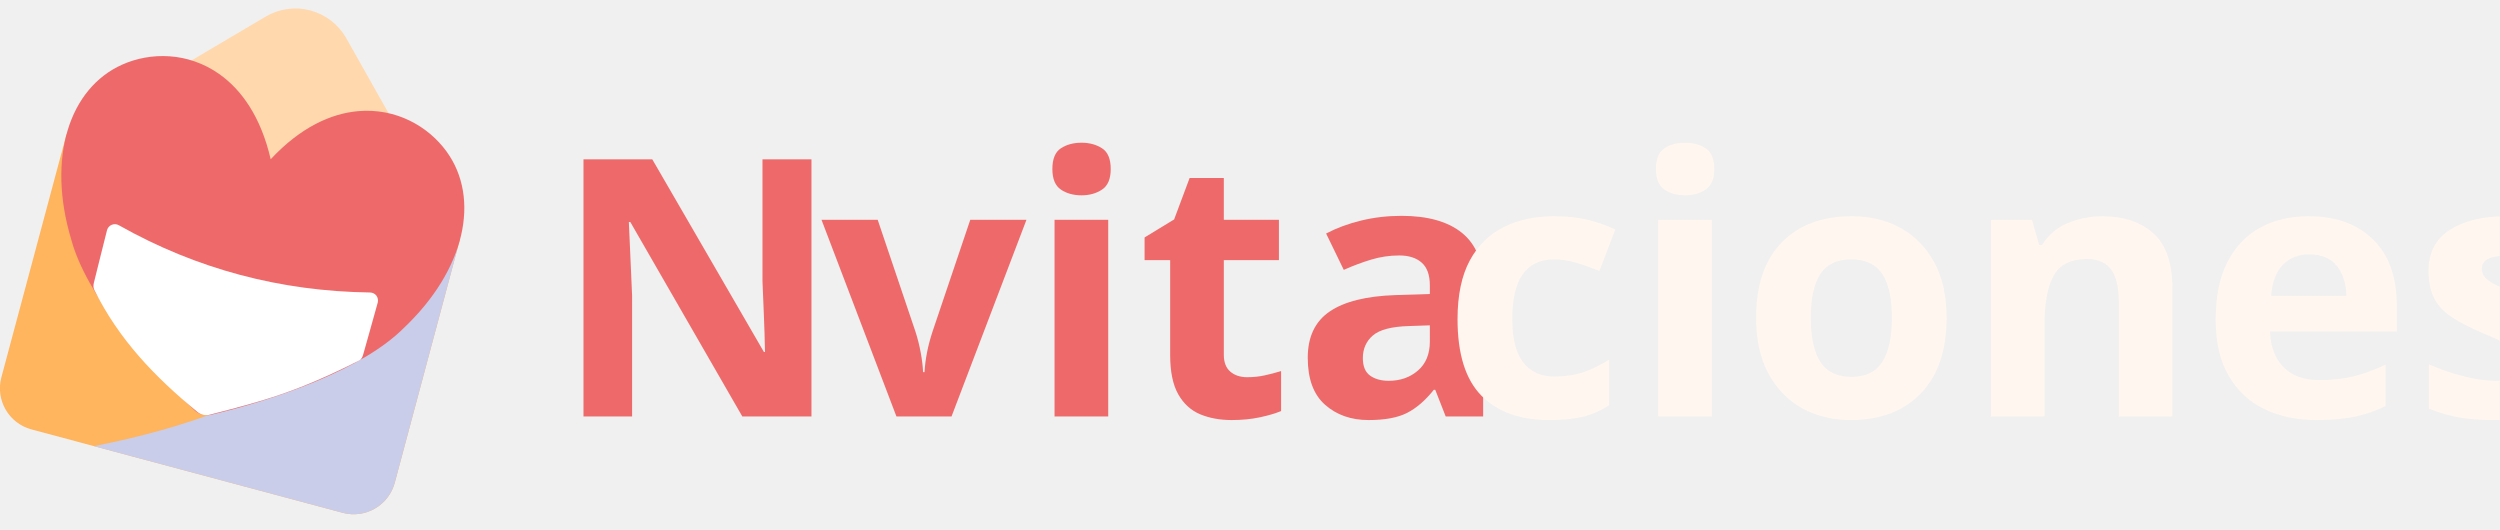
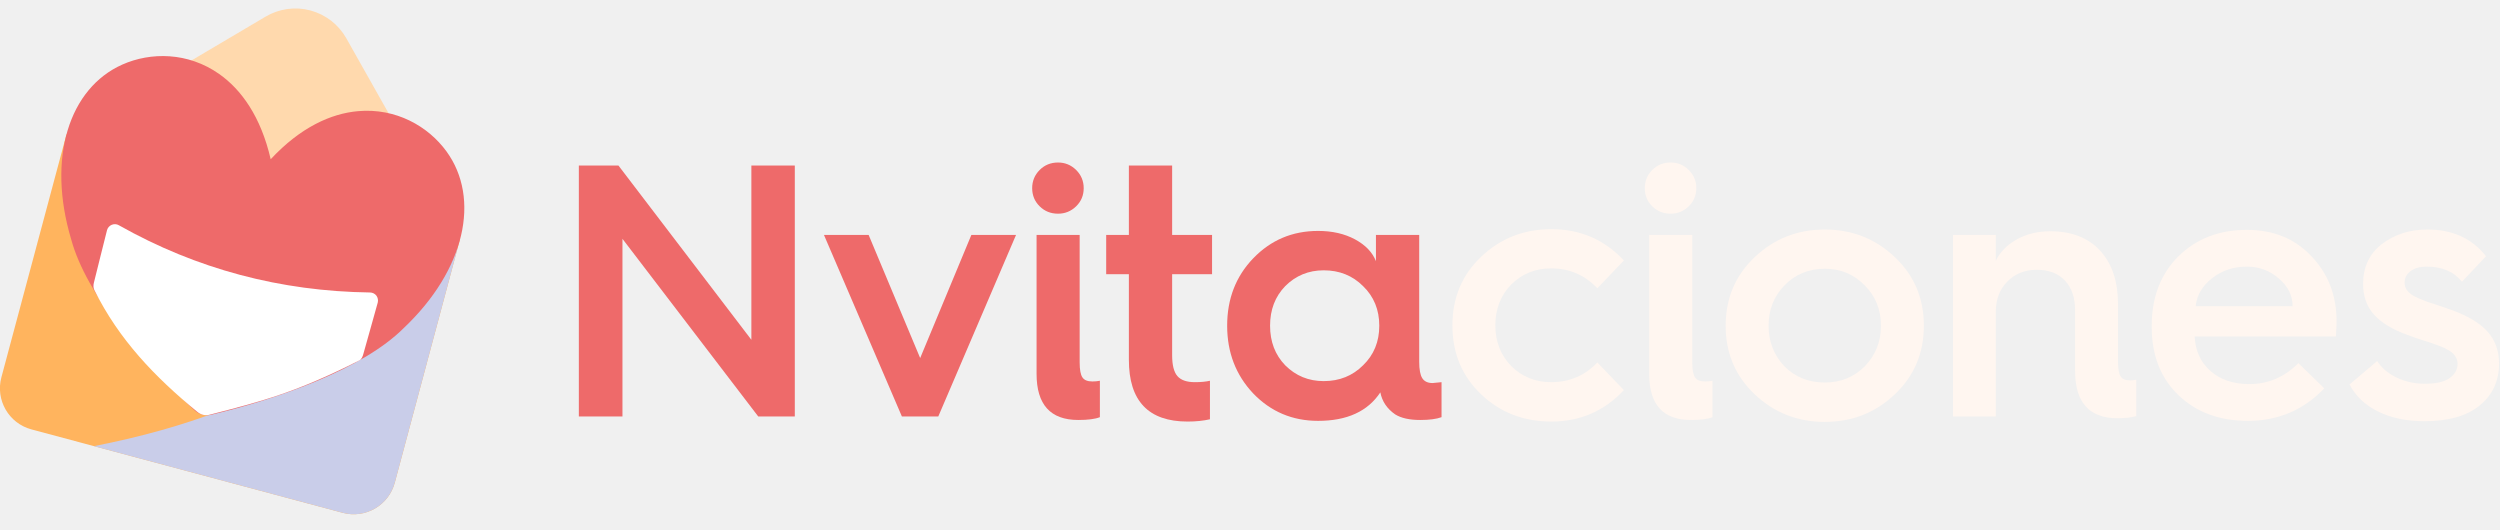
<svg xmlns="http://www.w3.org/2000/svg" width="100%" height="100%" viewBox="0 0 1648 349" version="1.1" xml:space="preserve" style="fill-rule:evenodd;clip-rule:evenodd;stroke-linejoin:round;stroke-miterlimit:2;">
-   <g transform="matrix(0.413552,0,0,0.413552,59.7612,-376.665)">
-     <text x="733.88px" y="1574.64px" style="font-family:'HurmeGeometricSans4-SemiBold', 'Hurme Geometric Sans 4';font-weight:600;font-size:574.112px;fill:rgb(238,106,106);">N<tspan x="1164.98px 1477.23px 1607.26px 1793.92px " y="1574.64px 1574.64px 1574.64px 1574.64px ">vita</tspan>
-     </text>
-     <g transform="matrix(574.112,0,0,574.112,4074.38,1574.64)">
-         </g>
-     <text x="2152.98px" y="1574.64px" style="font-family:'HurmeGeometricSans4-SemiBold', 'Hurme Geometric Sans 4';font-weight:600;font-size:574.112px;fill:rgb(255,246,240);">c<tspan x="2453.73px 2588.53px 2938.06px 3267.68px 3592.54px " y="1574.64px 1574.64px 1574.64px 1574.64px 1574.64px ">iones</tspan>
-     </text>
+   <g>
+     <g>
+       <path d="M410.326,274.531l-28.75,-0l-0,-165.433l26.084,0l87.643,114.887l0,-114.887l28.635,0l0,165.433l-24.113,-0l-89.499,-117.09l0,117.09Z" style="fill:#ee6a6a;fill-rule:nonzero;" />
+       <g>
+         <path d="M618.519,274.531l-23.998,-0l-51.357,-119.641l29.446,0l33.968,81.152l33.736,-81.152l29.446,0l-51.241,119.641Z" style="fill:#ee6a6a;fill-rule:nonzero;" />
+         <path d="M683.309,246.475l0,-91.585l28.403,0l-0,84.05c-0,4.714 0.599,7.98 1.797,9.796c1.198,1.816 3.381,2.724 6.55,2.724c1.778,0 3.439,-0.154 4.985,-0.463l-0,23.997c-3.092,1.237 -7.845,1.855 -14.26,1.855c-18.316,0 -27.475,-10.124 -27.475,-30.374Zm14.144,-105.612c-4.792,-0 -8.831,-1.623 -12.115,-4.869c-3.285,-3.246 -4.927,-7.226 -4.927,-11.941c-0,-4.714 1.642,-8.714 4.927,-11.999c3.284,-3.284 7.323,-4.927 12.115,-4.927c4.637,0 8.617,1.643 11.94,4.927c3.324,3.285 4.985,7.285 4.985,11.999c0,4.715 -1.661,8.695 -4.985,11.941c-3.323,3.246 -7.303,4.869 -11.94,4.869Z" style="fill:#ee6a6a;fill-rule:nonzero;" />
+         <path d="M744.155,237.201l-0,-56.458l-14.955,-0l-0,-25.853l14.955,0l-0,-45.792l28.519,0l-0,45.792l26.316,0l-0,25.853l-26.316,-0l-0,53.444c-0,6.492 1.159,11.071 3.478,13.738c2.318,2.666 6.144,3.999 11.477,3.999c3.864,0 7.187,-0.309 9.97,-0.927l-0,25.388c-4.406,1.005 -9.313,1.507 -14.723,1.507c-25.814,0 -38.721,-13.563 -38.721,-40.691Z" style="fill:#ee6a6a;fill-rule:nonzero;" />
+         <path d="M868.88,152.224c9.352,0 17.467,1.855 24.345,5.565c6.879,3.71 11.477,8.501 13.796,14.375l0,-17.274l28.519,0l-0,83.586c-0,5.101 0.676,8.714 2.029,10.84c1.352,2.125 3.613,3.188 6.782,3.188c0.463,-0 2.434,-0.193 5.912,-0.58l-0,23.07c-3.323,1.237 -7.999,1.855 -14.028,1.855c-7.11,0 -12.636,-1.236 -16.578,-3.71c-5.332,-3.709 -8.578,-8.54 -9.738,-14.491c-8.269,12.521 -21.949,18.781 -41.039,18.781c-16.926,-0 -31.185,-6.029 -42.778,-18.085c-11.439,-12.134 -17.158,-27.012 -17.158,-44.633c0,-17.699 5.719,-32.5 17.158,-44.402c11.593,-12.057 25.852,-18.085 42.778,-18.085Zm3.71,99.005c10.356,-0 19.012,-3.478 25.968,-10.434c7.11,-6.879 10.666,-15.573 10.666,-26.084c-0,-10.512 -3.556,-19.206 -10.666,-26.085c-6.956,-6.956 -15.612,-10.434 -25.968,-10.434c-9.97,0 -18.433,3.478 -25.389,10.434c-6.647,6.879 -9.97,15.573 -9.97,26.085c-0,10.511 3.323,19.205 9.97,26.084c6.956,6.956 15.419,10.434 25.389,10.434Z" style="fill:#ee6a6a;fill-rule:nonzero;" />
+       </g>
+     </g>
+     <g>
+       <path d="M1022.59,151.065c19.09,-0 35.049,6.878 47.879,20.635l-17.505,18.317c-8.27,-8.733 -18.395,-13.1 -30.374,-13.1c-10.511,0 -19.322,3.555 -26.432,10.666c-6.956,7.188 -10.434,16.153 -10.434,26.896c-0,10.665 3.478,19.592 10.434,26.78c7.11,7.11 15.921,10.665 26.432,10.665c12.057,0 22.181,-4.328 30.374,-12.984l17.505,18.201c-12.907,13.834 -28.867,20.751 -47.879,20.751c-18.317,0 -33.775,-6.028 -46.372,-18.085c-12.521,-11.979 -18.781,-27.089 -18.781,-45.328c-0,-18.085 6.26,-33.118 18.781,-45.097c12.829,-12.212 28.287,-18.317 46.372,-18.317Z" style="fill:#fff6f0;fill-rule:nonzero;" />
+       <g>
+         <path d="M1087.14,246.475l-0,-91.585l28.402,0l0,84.05c0,4.714 0.599,7.98 1.797,9.796c1.198,1.816 3.382,2.724 6.55,2.724c1.778,0 3.44,-0.154 4.985,-0.463l0,23.997c-3.091,1.237 -7.844,1.855 -14.259,1.855c-18.317,0 -27.475,-10.124 -27.475,-30.374Zm14.143,-105.612c-4.792,-0 -8.83,-1.623 -12.115,-4.869c-3.284,-3.246 -4.927,-7.226 -4.927,-11.941c0,-4.714 1.643,-8.714 4.927,-11.999c3.285,-3.284 7.323,-4.927 12.115,-4.927c4.637,0 8.618,1.643 11.941,4.927c3.323,3.285 4.985,7.285 4.985,11.999c-0,4.715 -1.662,8.695 -4.985,11.941c-3.323,3.246 -7.304,4.869 -11.941,4.869Z" style="fill:#fff6f0;fill-rule:nonzero;" />
+         <path d="M1156.57,259.807c-12.675,-12.056 -19.012,-27.089 -19.012,-45.096c-0,-18.008 6.337,-33.041 19.012,-45.097c12.83,-12.212 28.287,-18.317 46.372,-18.317c18.008,-0 33.427,6.105 46.256,18.317c12.675,12.056 19.013,27.089 19.013,45.097c-0,18.007 -6.338,33.04 -19.013,45.096c-12.829,12.212 -28.248,18.317 -46.256,18.317c-18.085,0 -33.542,-6.105 -46.372,-18.317Zm46.372,-7.651c10.434,-0 19.206,-3.555 26.316,-10.666c7.111,-7.342 10.666,-16.268 10.666,-26.779c-0,-10.589 -3.555,-19.438 -10.666,-26.549c-7.11,-7.342 -15.882,-11.013 -26.316,-11.013c-10.665,0 -19.553,3.671 -26.664,11.013c-6.956,7.188 -10.433,16.037 -10.433,26.549c-0,10.433 3.477,19.36 10.433,26.779c7.111,7.111 15.999,10.666 26.664,10.666Z" style="fill:#fff6f0;fill-rule:nonzero;" />
+         <path d="M1315.61,274.531l-28.171,-0l0,-119.641l28.171,0l0,17.042c2.86,-5.874 7.497,-10.588 13.912,-14.143c6.415,-3.555 13.757,-5.333 22.027,-5.333c14.066,-0 25.021,4.27 32.866,12.81c7.844,8.54 11.767,20.269 11.767,35.185l-0,37.793c-0,4.715 0.56,7.98 1.681,9.796c1.12,1.817 3.226,2.725 6.318,2.725c1.159,-0 2.512,-0.155 4.058,-0.464l-0,23.998c-3.324,0.927 -7.459,1.391 -12.405,1.391c-18.626,-0 -27.939,-10.434 -27.939,-31.301l-0,-39.88c-0,-8.27 -2.222,-14.781 -6.666,-19.535c-4.444,-4.753 -10.608,-7.129 -18.491,-7.129c-7.961,-0 -14.472,2.589 -19.534,7.767c-5.063,5.178 -7.594,11.864 -7.594,20.056l0,68.863Z" style="fill:#fff6f0;fill-rule:nonzero;" />
+         <path d="M1418.42,215.638l0,-0.927c0,-18.781 5.874,-34.045 17.622,-45.793c11.825,-11.593 26.857,-17.389 45.097,-17.389c17.466,-0 31.649,5.796 42.546,17.389c11.052,11.516 16.578,25.814 16.578,42.894c0,2.473 -0.154,5.797 -0.464,9.97l-93.092,0c0.464,9.507 3.961,17.119 10.492,22.839c6.531,5.719 15.052,8.578 25.563,8.578c12.366,0 23.147,-4.598 32.344,-13.795l17.042,16.578c-13.602,14.298 -30.374,21.447 -50.314,21.447c-18.78,-0 -34.045,-5.642 -45.792,-16.926c-11.748,-11.284 -17.622,-26.239 -17.622,-44.865Zm28.983,-13.796l63.878,0c-0,-7.033 -3.015,-13.1 -9.043,-18.201c-5.951,-5.255 -12.984,-7.883 -21.099,-7.883c-8.811,-0 -16.462,2.55 -22.955,7.651c-6.492,5.101 -10.085,11.246 -10.781,18.433Z" style="fill:#fff6f0;fill-rule:nonzero;" />
+         <path d="M1548.83,253.431l18.201,-15.419c2.783,4.406 6.995,8 12.637,10.782c5.642,2.782 11.979,4.173 19.012,4.173c7.111,0 12.443,-1.217 15.999,-3.651c3.555,-2.435 5.332,-5.584 5.332,-9.449c0,-4.019 -2.28,-7.187 -6.839,-9.506c-2.087,-1.236 -5.836,-2.744 -11.246,-4.521c-7.806,-2.473 -12.713,-4.135 -14.723,-4.985c-9.893,-3.555 -17.273,-7.999 -22.142,-13.332c-4.87,-5.333 -7.304,-12.134 -7.304,-20.404c-0,-10.975 4.057,-19.669 12.173,-26.084c8.501,-6.492 18.548,-9.738 30.141,-9.738c16.617,-0 29.524,5.873 38.721,17.621l-15.882,16.81c-5.256,-6.647 -13.023,-9.97 -23.302,-9.97c-4.406,-0 -7.922,0.985 -10.55,2.956c-2.628,1.971 -3.942,4.541 -3.942,7.71c0,3.323 1.817,6.105 5.449,8.347c1.778,1.082 5.024,2.511 9.738,4.289c1.005,0.232 5.99,1.893 14.955,4.985c11.13,3.942 19.264,8.753 24.404,14.433c5.139,5.681 7.709,12.733 7.709,21.158c-0,11.438 -4.231,20.635 -12.694,27.591c-8.463,6.956 -20.617,10.434 -36.46,10.434c-11.825,-0 -22.047,-2.145 -30.664,-6.434c-8.617,-4.29 -14.858,-10.222 -18.723,-17.796Z" style="fill:#fff6f0;fill-rule:nonzero;" />
+       </g>
+     </g>
  </g>
-   <g transform="matrix(1.27551,0.341772,-0.341772,1.27551,-38717.2,-12545.8)">
-     <g transform="matrix(1,0,0,1.12987,0.333333,-217.649)">
-       <path d="M31032.3,1648.21C31032.3,1648.21 31032.3,1723.36 31032.3,1759.36C31032.3,1769.74 31022.8,1778.16 31011.1,1778.16C30972,1778.16 30889.3,1778.16 30850.2,1778.16C30838.5,1778.16 30829,1769.74 30829,1759.36L30829,1648.21L31032.3,1648.21Z" style="fill:rgb(255,180,94);" />
+   <g>
+     <g>
+       <path d="M303.151,158.007c0,-0 -29.02,108.303 -42.921,160.185c-4.009,14.959 -19.377,23.847 -34.301,19.848c-49.872,-13.363 -155.357,-41.628 -205.229,-54.991c-14.924,-3.999 -23.79,-19.38 -19.782,-34.339l42.922,-160.185l259.311,69.482Z" style="fill:#ffb45e;" />
    </g>
-     <g transform="matrix(1,0,0,1,0.333333,0)">
-       <path d="M31032.3,1648.88L31032.3,1770.21C31032.3,1781.94 31022.8,1791.45 31011.1,1791.45L30882.5,1791.45C30970.5,1748.35 30999.1,1701.72 31032.3,1648.88Z" style="fill:rgb(201,205,233);" />
+     <g>
+       <path d="M301.693,163.448l-41.467,154.758c-4.009,14.961 -19.377,23.845 -34.3,19.846l-164.031,-43.952c126.976,-24.898 179.392,-74.601 239.798,-130.652Z" style="fill:#c9cde9;" />
    </g>
-     <g transform="matrix(1,0,0,1.78531,0.333333,-1350.28)">
-       <path d="M30909.8,1631.33C30915.3,1628.19 30922.8,1626.42 30930.6,1626.42C30938.5,1626.42 30946,1628.19 30951.5,1631.33C30981.2,1648.33 31032.3,1677.52 31032.3,1677.52L30829,1677.52C30829,1677.52 30880.1,1648.33 30909.8,1631.33Z" style="fill:rgb(255,217,173);" />
+     <g>
+       <path d="M175.085,10.956c8.931,-5.271 19.578,-6.738 29.527,-4.072c10.076,2.7 18.563,9.294 23.662,18.324c27.51,48.862 74.877,132.798 74.877,132.798l-259.311,-69.482c0,-0 82.99,-49.007 131.245,-77.568Z" style="fill:#ffd9ad;" />
    </g>
-     <g transform="matrix(7.10063,-2.22045e-16,-2.22045e-16,6.70052,27480.3,1200.27)">
-       <path d="M485.973,64.173C487.424,61.279 489.247,59.722 491.017,59.033C493.55,58.048 496.083,58.772 497.771,60.222C500.931,62.934 501.221,68.352 498.072,73.77C496.049,77.477 490.908,81.235 486.589,83.706C486.204,83.926 485.741,83.926 485.357,83.706C481.04,81.236 475.902,77.481 473.882,73.784C470.724,68.357 471.013,62.935 474.174,60.222C475.863,58.772 478.396,58.048 480.928,59.033C482.699,59.722 484.521,61.279 485.973,64.173Z" style="fill:rgb(238,106,106);" />
+     <g>
+       <path d="M178.44,104.971c19.769,-21.213 39.846,-30.096 57.454,-31.689c25.197,-2.271 46.48,10.064 58.448,26.553c22.409,30.847 12.628,77.856 -28.3,116.519c-26.811,26.773 -81.979,46.415 -126.754,57.052c-3.991,0.946 -8.184,-0.178 -11.158,-2.99c-33.443,-31.586 -71.378,-76.148 -81.207,-112.646c-16.173,-54.047 -1.139,-99.685 33.703,-115.201c18.617,-8.293 43.216,-8.334 63.893,6.229c14.462,10.187 27.398,27.915 33.921,56.173Z" style="fill:#ee6a6a;" />
    </g>
-     <g transform="matrix(0.760725,2.77556e-17,-2.77556e-17,0.760725,7675.5,970.959)">
-       <path d="M30480.6,979.492C30479.5,978.243 30479.1,976.493 30479.1,974.828C30479.1,969.359 30478.5,947.517 30478.5,939.403C30478.5,937.765 30479.3,936.219 30480.6,935.218C30481.9,934.218 30483.6,933.874 30485.1,934.288C30542,948.948 30598.9,948.691 30655.8,934.26C30657.4,933.853 30659.1,934.2 30660.4,935.2C30661.6,936.2 30662.4,937.741 30662.4,939.374C30662.4,947.482 30662,968.946 30662,974.421C30662,976.09 30661.8,977.983 30660.6,979.095C30626,1010.03 30606.9,1020.96 30574.5,1039.19C30572,1040.59 30569,1040.38 30566.4,1039.19C30533.8,1024.35 30504.7,1006.88 30480.6,979.492Z" style="fill:white;" />
+     <g>
+       <path d="M62.17,191.141c-0.742,-1.498 -0.675,-3.3 -0.243,-4.916c1.422,-5.307 6.519,-26.656 8.629,-34.529c0.425,-1.59 1.604,-2.882 3.125,-3.515c1.522,-0.632 3.261,-0.524 4.609,0.268c51.399,29.018 106.676,43.562 165.639,44.353c1.658,0.022 3.218,0.8 4.219,2.109c0.905,1.282 1.28,2.985 0.856,4.57c-2.108,7.867 -8.077,28.59 -9.501,33.902c-0.434,1.62 -1.12,3.404 -2.573,4.171c-41.616,21.021 -62.991,26.661 -99.168,35.926c-2.79,0.708 -5.647,-0.276 -7.86,-2.106c-27.774,-22.875 -51.468,-47.393 -67.732,-80.233Z" style="fill:#fff;" />
    </g>
  </g>
</svg>
